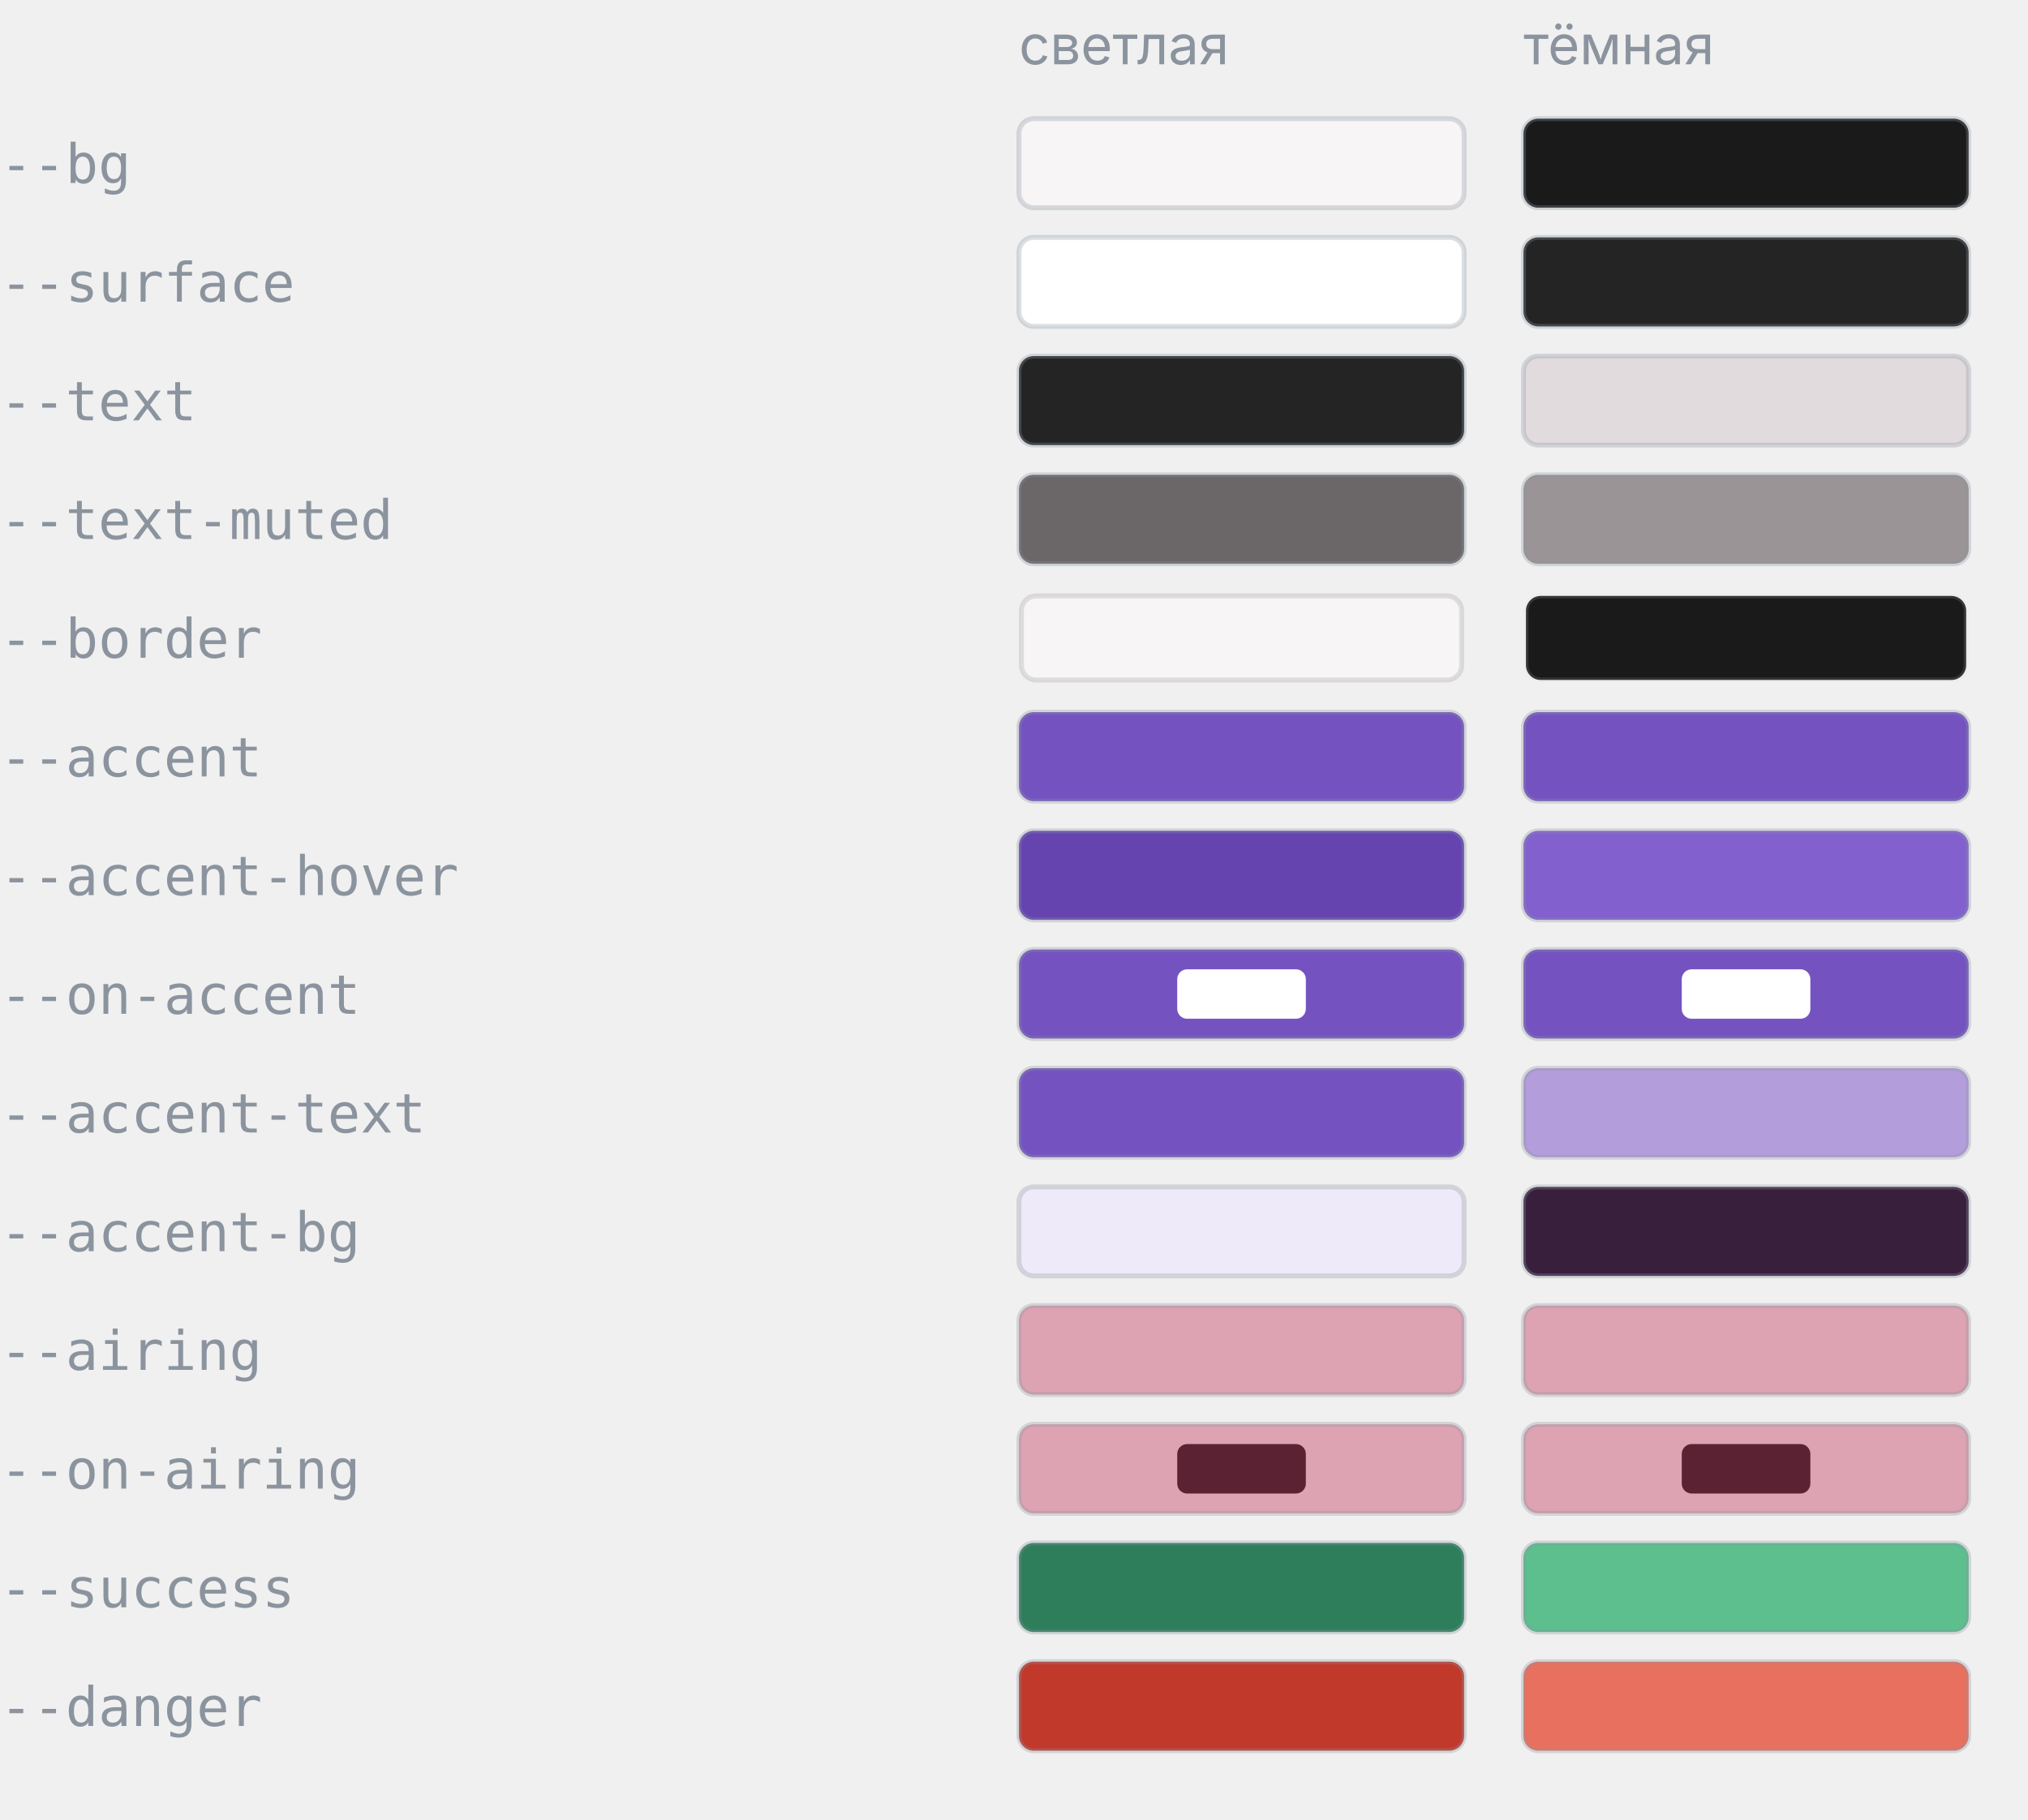
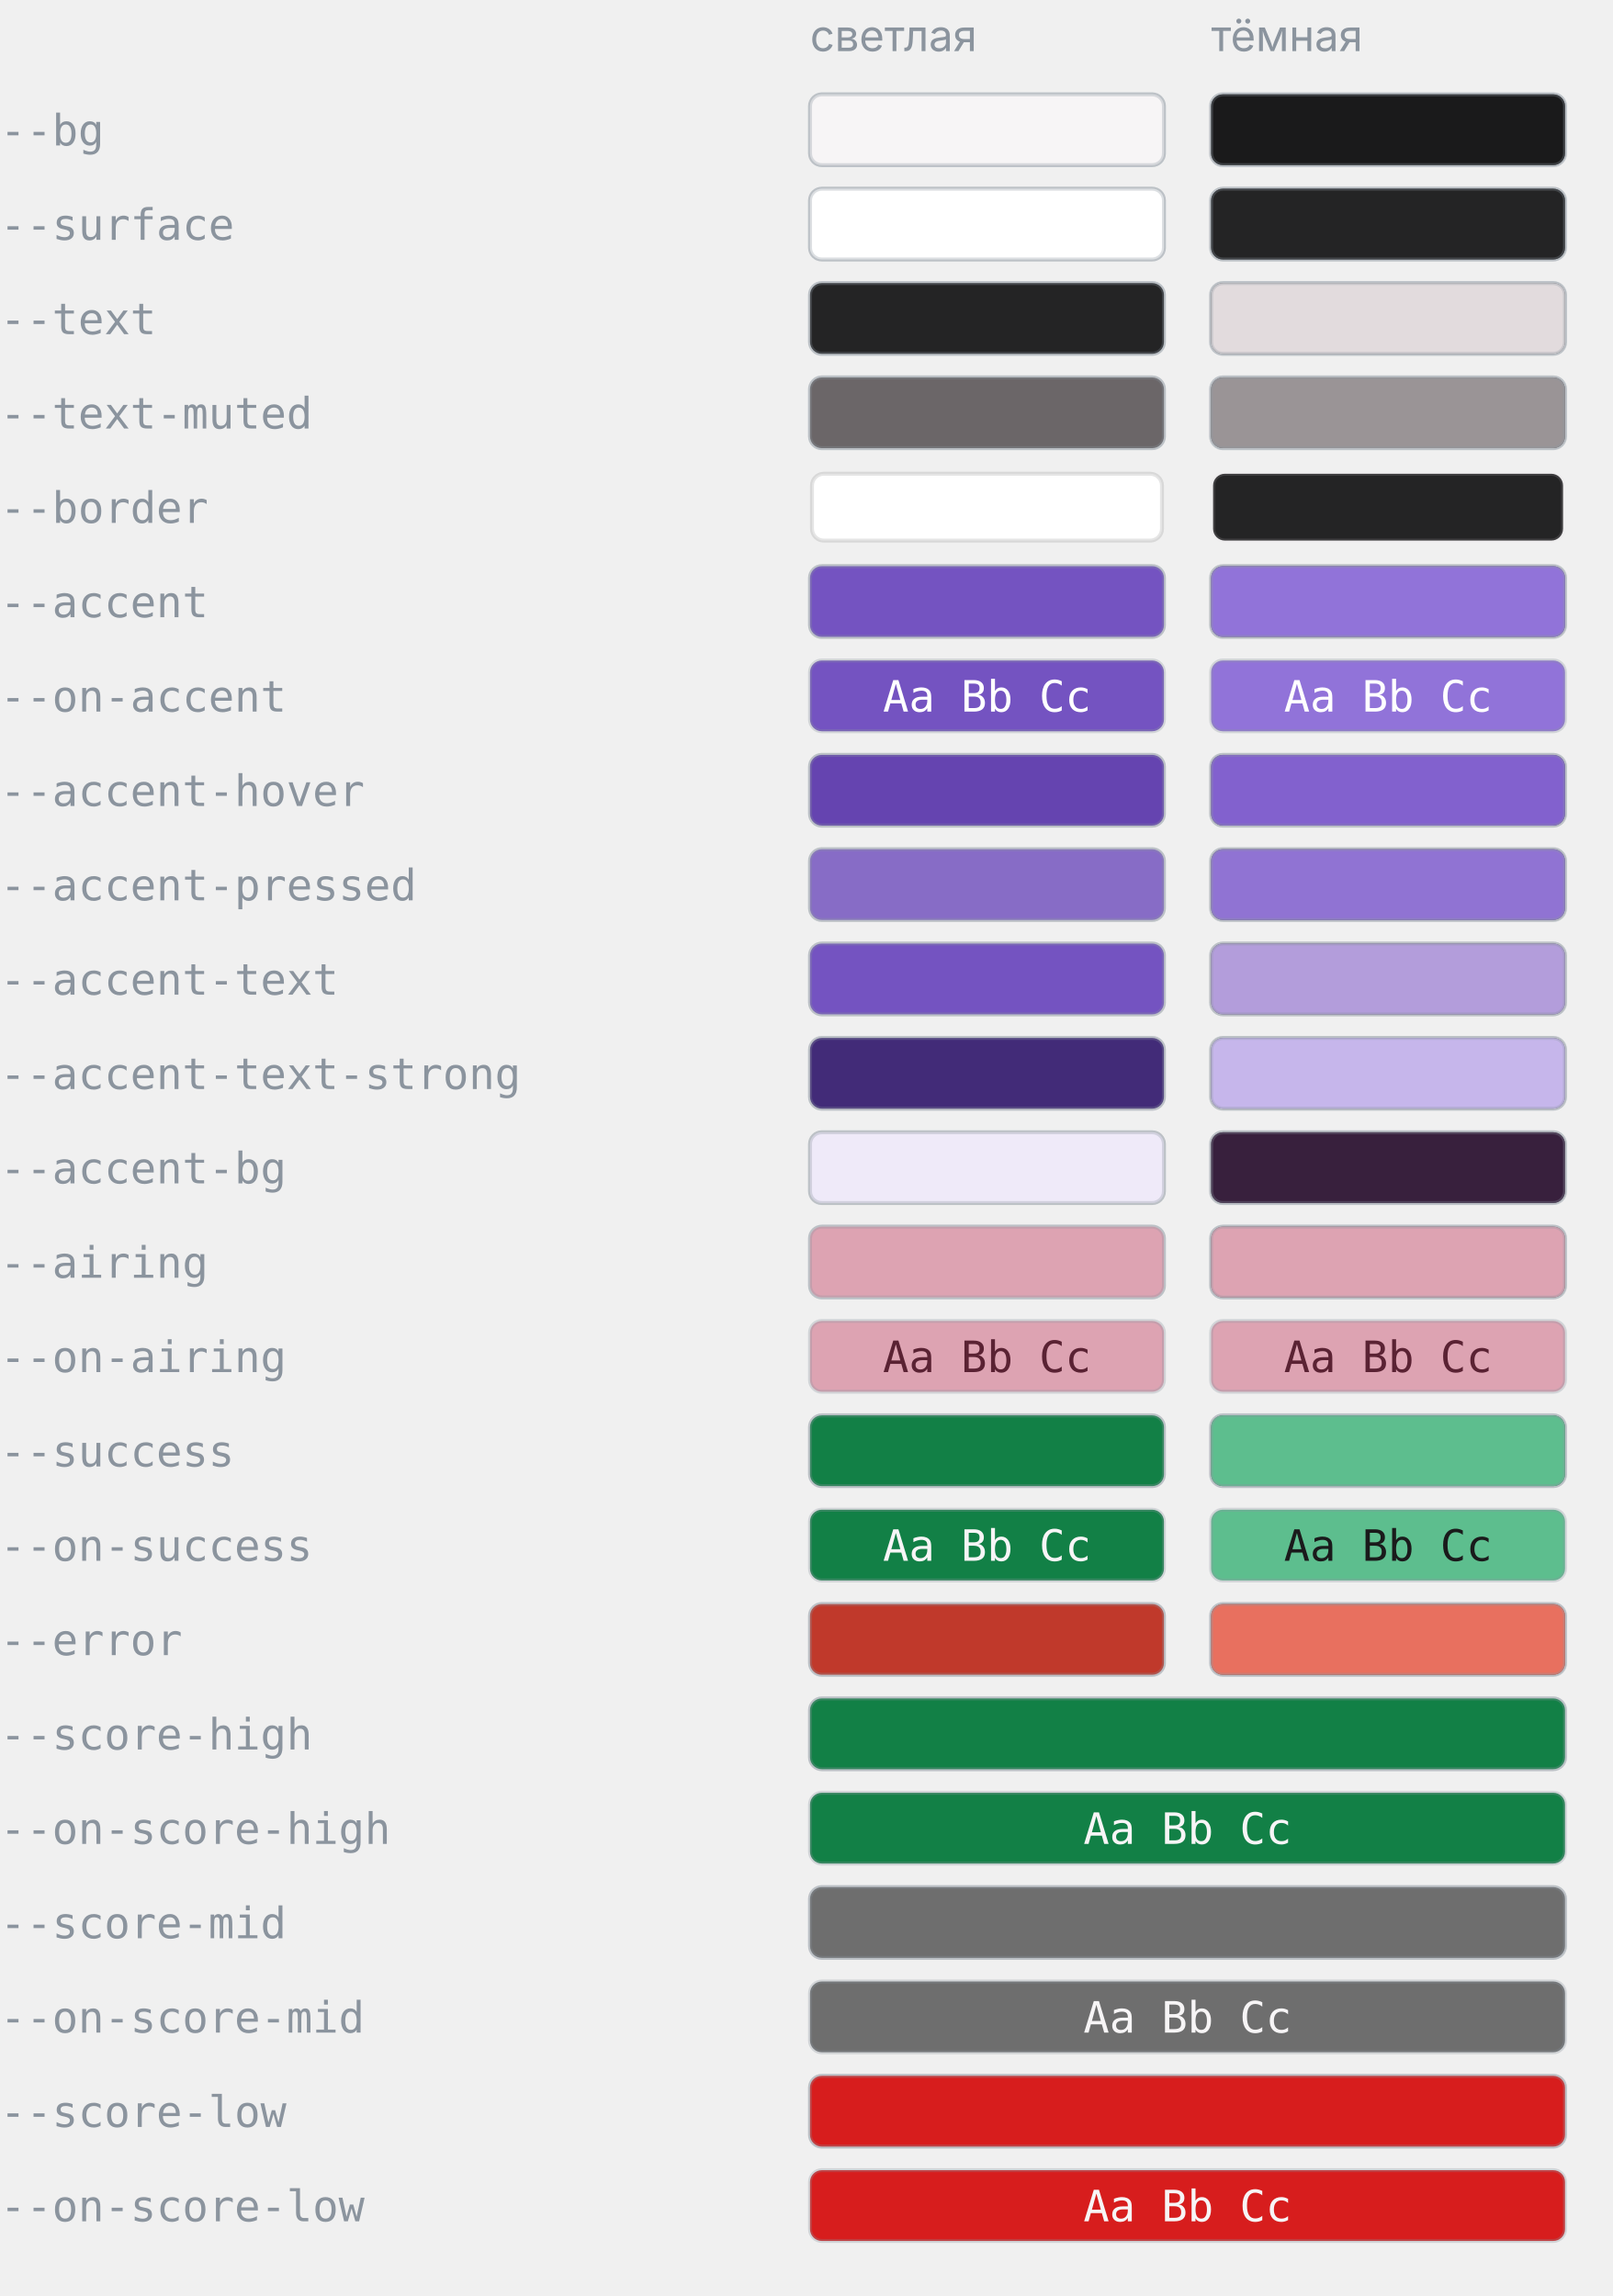
- <svg xmlns="http://www.w3.org/2000/svg" viewBox="0 0 410 368" width="410" height="368" role="img" aria-label="Цветовые токены Tsugi в двух темах: bg, surface, text, text-muted, border, accent, accent-hover, on-accent, accent-text, accent-bg, airing, on-airing, success, danger">
+ <svg xmlns="http://www.w3.org/2000/svg" viewBox="0 0 410 584" width="410" height="584" role="img" aria-label="Цветовые токены Tsugi в светлой и тёмной темах: --bg, --surface, --text, --text-muted, --border, --accent, --on-accent, --accent-hover, --accent-pressed, --accent-text, --accent-text-strong, --accent-bg, --airing, --on-airing, --success, --on-success, --error, --score-high, --on-score-high, --score-mid, --on-score-mid, --score-low, --on-score-low. Текстовые токены (--on-accent, --on-airing, --on-success, --on-score-high, --on-score-mid, --on-score-low) показаны образцом текста поверх своей заливки. Токены шкалы рейтинга (--score-high, --on-score-high, --score-mid, --on-score-mid, --score-low, --on-score-low) одинаковы в обеих темах и занимают обе колонки.">
  <g fill="#8b949e" font-family="system-ui, -apple-system, Segoe UI, sans-serif" font-size="11">
    <text x="206" y="13">светлая</text>
    <text x="308" y="13">тёмная</text>
  </g>
  <g font-family="ui-monospace, SFMono-Regular, Consolas, monospace" font-size="11" fill="#8b949e">
    <text x="0" y="37">--bg</text>
    <text x="0" y="61">--surface</text>
    <text x="0" y="85">--text</text>
    <text x="0" y="109">--text-muted</text>
    <text x="0" y="133">--border</text>
    <text x="0" y="157">--accent</text>
-     <text x="0" y="181">--accent-hover</text>
-     <text x="0" y="205">--on-accent</text>
-     <text x="0" y="229">--accent-text</text>
-     <text x="0" y="253">--accent-bg</text>
-     <text x="0" y="277">--airing</text>
-     <text x="0" y="301">--on-airing</text>
-     <text x="0" y="325">--success</text>
-     <text x="0" y="349">--danger</text>
-   </g>
-   <g stroke="#8b949e" stroke-opacity="0.3">
-     <rect x="206" y="24" width="90" height="18" rx="3" fill="#F7F5F6" />
-     <rect x="308" y="24" width="90" height="18" rx="3" fill="#1A1A1B" />
-     <rect x="206" y="48" width="90" height="18" rx="3" fill="#FFFFFF" />
-     <rect x="308" y="48" width="90" height="18" rx="3" fill="#242425" />
-     <rect x="206" y="72" width="90" height="18" rx="3" fill="#242425" />
-     <rect x="308" y="72" width="90" height="18" rx="3" fill="#E2DBDD" />
-     <rect x="206" y="96" width="90" height="18" rx="3" fill="#6B6668" />
-     <rect x="308" y="96" width="90" height="18" rx="3" fill="#9A9496" />
-     <rect x="206" y="144" width="90" height="18" rx="3" fill="#7453C1" />
-     <rect x="308" y="144" width="90" height="18" rx="3" fill="#7453C1" />
-     <rect x="206" y="168" width="90" height="18" rx="3" fill="#6544B0" />
-     <rect x="308" y="168" width="90" height="18" rx="3" fill="#8261CE" />
-     <rect x="206" y="216" width="90" height="18" rx="3" fill="#7453C1" />
-     <rect x="308" y="216" width="90" height="18" rx="3" fill="#B39DDB" />
-     <rect x="206" y="240" width="90" height="18" rx="3" fill="#EFEAF9" />
-     <rect x="308" y="240" width="90" height="18" rx="3" fill="#38203D" />
-     <rect x="206" y="264" width="90" height="18" rx="3" fill="#DDA3B2" />
-     <rect x="308" y="264" width="90" height="18" rx="3" fill="#DDA3B2" />
-     <rect x="206" y="312" width="90" height="18" rx="3" fill="#2E7D5B" />
-     <rect x="308" y="312" width="90" height="18" rx="3" fill="#5DBE8E" />
-     <rect x="206" y="336" width="90" height="18" rx="3" fill="#C0392B" />
-     <rect x="308" y="336" width="90" height="18" rx="3" fill="#E8705F" />
+     <text x="0" y="181">--on-accent</text>
+     <text x="0" y="205">--accent-hover</text>
+     <text x="0" y="229">--accent-pressed</text>
+     <text x="0" y="253">--accent-text</text>
+     <text x="0" y="277">--accent-text-strong</text>
+     <text x="0" y="301">--accent-bg</text>
+     <text x="0" y="325">--airing</text>
+     <text x="0" y="349">--on-airing</text>
+     <text x="0" y="373">--success</text>
+     <text x="0" y="397">--on-success</text>
+     <text x="0" y="421">--error</text>
+     <text x="0" y="445">--score-high</text>
+     <text x="0" y="469">--on-score-high</text>
+     <text x="0" y="493">--score-mid</text>
+     <text x="0" y="517">--on-score-mid</text>
+     <text x="0" y="541">--score-low</text>
+     <text x="0" y="565">--on-score-low</text>
  </g>
  <g>
-     <rect x="206.5" y="120.5" width="89" height="17" rx="3" fill="#F7F5F6" stroke="rgba(36,36,37,.12)" />
-     <rect x="308.5" y="120.5" width="89" height="17" rx="3" fill="#1A1A1B" stroke="rgba(226,219,221,.14)" />
-   </g>
-   <g stroke="#8b949e" stroke-opacity="0.3">
-     <rect x="206" y="192" width="90" height="18" rx="3" fill="#7453C1" />
-     <rect x="308" y="192" width="90" height="18" rx="3" fill="#7453C1" />
-     <rect x="206" y="288" width="90" height="18" rx="3" fill="#DDA3B2" />
-     <rect x="308" y="288" width="90" height="18" rx="3" fill="#DDA3B2" />
-   </g>
-   <g stroke="none">
-     <rect x="238" y="196" width="26" height="10" rx="2" fill="#FFFFFF" />
-     <rect x="340" y="196" width="26" height="10" rx="2" fill="#FFFFFF" />
-     <rect x="238" y="292" width="26" height="10" rx="2" fill="#5A2233" />
-     <rect x="340" y="292" width="26" height="10" rx="2" fill="#5A2233" />
+     <rect x="206" y="24" width="90" height="18" rx="3" fill="#FFFFFF" stroke="#8b949e" stroke-opacity="0.3" />
+     <rect x="206" y="24" width="90" height="18" rx="3" fill="#F7F5F6" stroke="#8b949e" stroke-opacity="0.3" />
+     <rect x="308" y="24" width="90" height="18" rx="3" fill="#242425" stroke="#8b949e" stroke-opacity="0.3" />
+     <rect x="308" y="24" width="90" height="18" rx="3" fill="#1A1A1B" stroke="#8b949e" stroke-opacity="0.3" />
+     <rect x="206" y="48" width="90" height="18" rx="3" fill="#FFFFFF" stroke="#8b949e" stroke-opacity="0.3" />
+     <rect x="206" y="48" width="90" height="18" rx="3" fill="#FFFFFF" stroke="#8b949e" stroke-opacity="0.3" />
+     <rect x="308" y="48" width="90" height="18" rx="3" fill="#242425" stroke="#8b949e" stroke-opacity="0.3" />
+     <rect x="308" y="48" width="90" height="18" rx="3" fill="#242425" stroke="#8b949e" stroke-opacity="0.3" />
+     <rect x="206" y="72" width="90" height="18" rx="3" fill="#FFFFFF" stroke="#8b949e" stroke-opacity="0.3" />
+     <rect x="206" y="72" width="90" height="18" rx="3" fill="#242425" stroke="#8b949e" stroke-opacity="0.3" />
+     <rect x="308" y="72" width="90" height="18" rx="3" fill="#242425" stroke="#8b949e" stroke-opacity="0.3" />
+     <rect x="308" y="72" width="90" height="18" rx="3" fill="#E2DBDD" stroke="#8b949e" stroke-opacity="0.3" />
+     <rect x="206" y="96" width="90" height="18" rx="3" fill="#FFFFFF" stroke="#8b949e" stroke-opacity="0.3" />
+     <rect x="206" y="96" width="90" height="18" rx="3" fill="#6B6668" stroke="#8b949e" stroke-opacity="0.3" />
+     <rect x="308" y="96" width="90" height="18" rx="3" fill="#242425" stroke="#8b949e" stroke-opacity="0.3" />
+     <rect x="308" y="96" width="90" height="18" rx="3" fill="#9A9496" stroke="#8b949e" stroke-opacity="0.3" />
+     <rect x="206.5" y="120.5" width="89" height="17" rx="3" fill="#FFFFFF" stroke="rgba(36, 36, 37, .12)" />
+     <rect x="308.5" y="120.5" width="89" height="17" rx="3" fill="#242425" stroke="rgba(226, 219, 221, .14)" />
+     <rect x="206" y="144" width="90" height="18" rx="3" fill="#FFFFFF" stroke="#8b949e" stroke-opacity="0.3" />
+     <rect x="206" y="144" width="90" height="18" rx="3" fill="#7453C1" stroke="#8b949e" stroke-opacity="0.3" />
+     <rect x="308" y="144" width="90" height="18" rx="3" fill="#242425" stroke="#8b949e" stroke-opacity="0.3" />
+     <rect x="308" y="144" width="90" height="18" rx="3" fill="#9173d9" stroke="#8b949e" stroke-opacity="0.3" />
+     <rect x="206" y="168" width="90" height="18" rx="3" fill="#7453C1" stroke="#8b949e" stroke-opacity="0.3" />
+     <text x="251" y="181" text-anchor="middle" font-family="ui-monospace, SFMono-Regular, Consolas, monospace" font-size="11" fill="#FFFFFF">Aa Bb Cc</text>
+     <rect x="308" y="168" width="90" height="18" rx="3" fill="#9173d9" stroke="#8b949e" stroke-opacity="0.3" />
+     <text x="353" y="181" text-anchor="middle" font-family="ui-monospace, SFMono-Regular, Consolas, monospace" font-size="11" fill="#FFFFFF">Aa Bb Cc</text>
+     <rect x="206" y="192" width="90" height="18" rx="3" fill="#FFFFFF" stroke="#8b949e" stroke-opacity="0.3" />
+     <rect x="206" y="192" width="90" height="18" rx="3" fill="#6544B0" stroke="#8b949e" stroke-opacity="0.3" />
+     <rect x="308" y="192" width="90" height="18" rx="3" fill="#242425" stroke="#8b949e" stroke-opacity="0.3" />
+     <rect x="308" y="192" width="90" height="18" rx="3" fill="#8261CE" stroke="#8b949e" stroke-opacity="0.3" />
+     <rect x="206" y="216" width="90" height="18" rx="3" fill="#FFFFFF" stroke="#8b949e" stroke-opacity="0.3" />
+     <rect x="206" y="216" width="90" height="18" rx="3" fill="#876CC6" stroke="#8b949e" stroke-opacity="0.3" />
+     <rect x="308" y="216" width="90" height="18" rx="3" fill="#242425" stroke="#8b949e" stroke-opacity="0.3" />
+     <rect x="308" y="216" width="90" height="18" rx="3" fill="#9073D3" stroke="#8b949e" stroke-opacity="0.3" />
+     <rect x="206" y="240" width="90" height="18" rx="3" fill="#FFFFFF" stroke="#8b949e" stroke-opacity="0.3" />
+     <rect x="206" y="240" width="90" height="18" rx="3" fill="#7453C1" stroke="#8b949e" stroke-opacity="0.3" />
+     <rect x="308" y="240" width="90" height="18" rx="3" fill="#242425" stroke="#8b949e" stroke-opacity="0.3" />
+     <rect x="308" y="240" width="90" height="18" rx="3" fill="#B39DDB" stroke="#8b949e" stroke-opacity="0.3" />
+     <rect x="206" y="264" width="90" height="18" rx="3" fill="#FFFFFF" stroke="#8b949e" stroke-opacity="0.3" />
+     <rect x="206" y="264" width="90" height="18" rx="3" fill="#422B78" stroke="#8b949e" stroke-opacity="0.3" />
+     <rect x="308" y="264" width="90" height="18" rx="3" fill="#242425" stroke="#8b949e" stroke-opacity="0.3" />
+     <rect x="308" y="264" width="90" height="18" rx="3" fill="#C6B6EB" stroke="#8b949e" stroke-opacity="0.3" />
+     <rect x="206" y="288" width="90" height="18" rx="3" fill="#FFFFFF" stroke="#8b949e" stroke-opacity="0.3" />
+     <rect x="206" y="288" width="90" height="18" rx="3" fill="#EFEAF9" stroke="#8b949e" stroke-opacity="0.3" />
+     <rect x="308" y="288" width="90" height="18" rx="3" fill="#242425" stroke="#8b949e" stroke-opacity="0.3" />
+     <rect x="308" y="288" width="90" height="18" rx="3" fill="#38203D" stroke="#8b949e" stroke-opacity="0.3" />
+     <rect x="206" y="312" width="90" height="18" rx="3" fill="#FFFFFF" stroke="#8b949e" stroke-opacity="0.3" />
+     <rect x="206" y="312" width="90" height="18" rx="3" fill="#DDA3B2" stroke="#8b949e" stroke-opacity="0.3" />
+     <rect x="308" y="312" width="90" height="18" rx="3" fill="#242425" stroke="#8b949e" stroke-opacity="0.3" />
+     <rect x="308" y="312" width="90" height="18" rx="3" fill="#DDA3B2" stroke="#8b949e" stroke-opacity="0.3" />
+     <rect x="206" y="336" width="90" height="18" rx="3" fill="#DDA3B2" stroke="#8b949e" stroke-opacity="0.3" />
+     <text x="251" y="349" text-anchor="middle" font-family="ui-monospace, SFMono-Regular, Consolas, monospace" font-size="11" fill="#5A2233">Aa Bb Cc</text>
+     <rect x="308" y="336" width="90" height="18" rx="3" fill="#DDA3B2" stroke="#8b949e" stroke-opacity="0.3" />
+     <text x="353" y="349" text-anchor="middle" font-family="ui-monospace, SFMono-Regular, Consolas, monospace" font-size="11" fill="#5A2233">Aa Bb Cc</text>
+     <rect x="206" y="360" width="90" height="18" rx="3" fill="#FFFFFF" stroke="#8b949e" stroke-opacity="0.3" />
+     <rect x="206" y="360" width="90" height="18" rx="3" fill="#128046" stroke="#8b949e" stroke-opacity="0.3" />
+     <rect x="308" y="360" width="90" height="18" rx="3" fill="#242425" stroke="#8b949e" stroke-opacity="0.3" />
+     <rect x="308" y="360" width="90" height="18" rx="3" fill="#5DBE8E" stroke="#8b949e" stroke-opacity="0.3" />
+     <rect x="206" y="384" width="90" height="18" rx="3" fill="#128046" stroke="#8b949e" stroke-opacity="0.3" />
+     <text x="251" y="397" text-anchor="middle" font-family="ui-monospace, SFMono-Regular, Consolas, monospace" font-size="11" fill="#F7F5F6">Aa Bb Cc</text>
+     <rect x="308" y="384" width="90" height="18" rx="3" fill="#5DBE8E" stroke="#8b949e" stroke-opacity="0.3" />
+     <text x="353" y="397" text-anchor="middle" font-family="ui-monospace, SFMono-Regular, Consolas, monospace" font-size="11" fill="#1A1A1B">Aa Bb Cc</text>
+     <rect x="206" y="408" width="90" height="18" rx="3" fill="#FFFFFF" stroke="#8b949e" stroke-opacity="0.3" />
+     <rect x="206" y="408" width="90" height="18" rx="3" fill="#C0392B" stroke="#8b949e" stroke-opacity="0.3" />
+     <rect x="308" y="408" width="90" height="18" rx="3" fill="#242425" stroke="#8b949e" stroke-opacity="0.3" />
+     <rect x="308" y="408" width="90" height="18" rx="3" fill="#E8705F" stroke="#8b949e" stroke-opacity="0.3" />
+     <rect x="206" y="432" width="192" height="18" rx="3" fill="#FFFFFF" stroke="#8b949e" stroke-opacity="0.3" />
+     <rect x="206" y="432" width="192" height="18" rx="3" fill="#128046" stroke="#8b949e" stroke-opacity="0.3" />
+     <rect x="206" y="456" width="192" height="18" rx="3" fill="#128046" stroke="#8b949e" stroke-opacity="0.3" />
+     <text x="302" y="469" text-anchor="middle" font-family="ui-monospace, SFMono-Regular, Consolas, monospace" font-size="11" fill="#F7F5F6">Aa Bb Cc</text>
+     <rect x="206" y="480" width="192" height="18" rx="3" fill="#FFFFFF" stroke="#8b949e" stroke-opacity="0.3" />
+     <rect x="206" y="480" width="192" height="18" rx="3" fill="#6E6E6E" stroke="#8b949e" stroke-opacity="0.3" />
+     <rect x="206" y="504" width="192" height="18" rx="3" fill="#6E6E6E" stroke="#8b949e" stroke-opacity="0.3" />
+     <text x="302" y="517" text-anchor="middle" font-family="ui-monospace, SFMono-Regular, Consolas, monospace" font-size="11" fill="#F7F5F6">Aa Bb Cc</text>
+     <rect x="206" y="528" width="192" height="18" rx="3" fill="#FFFFFF" stroke="#8b949e" stroke-opacity="0.3" />
+     <rect x="206" y="528" width="192" height="18" rx="3" fill="#D71D1D" stroke="#8b949e" stroke-opacity="0.3" />
+     <rect x="206" y="552" width="192" height="18" rx="3" fill="#D71D1D" stroke="#8b949e" stroke-opacity="0.3" />
+     <text x="302" y="565" text-anchor="middle" font-family="ui-monospace, SFMono-Regular, Consolas, monospace" font-size="11" fill="#F7F5F6">Aa Bb Cc</text>
  </g>
</svg>
